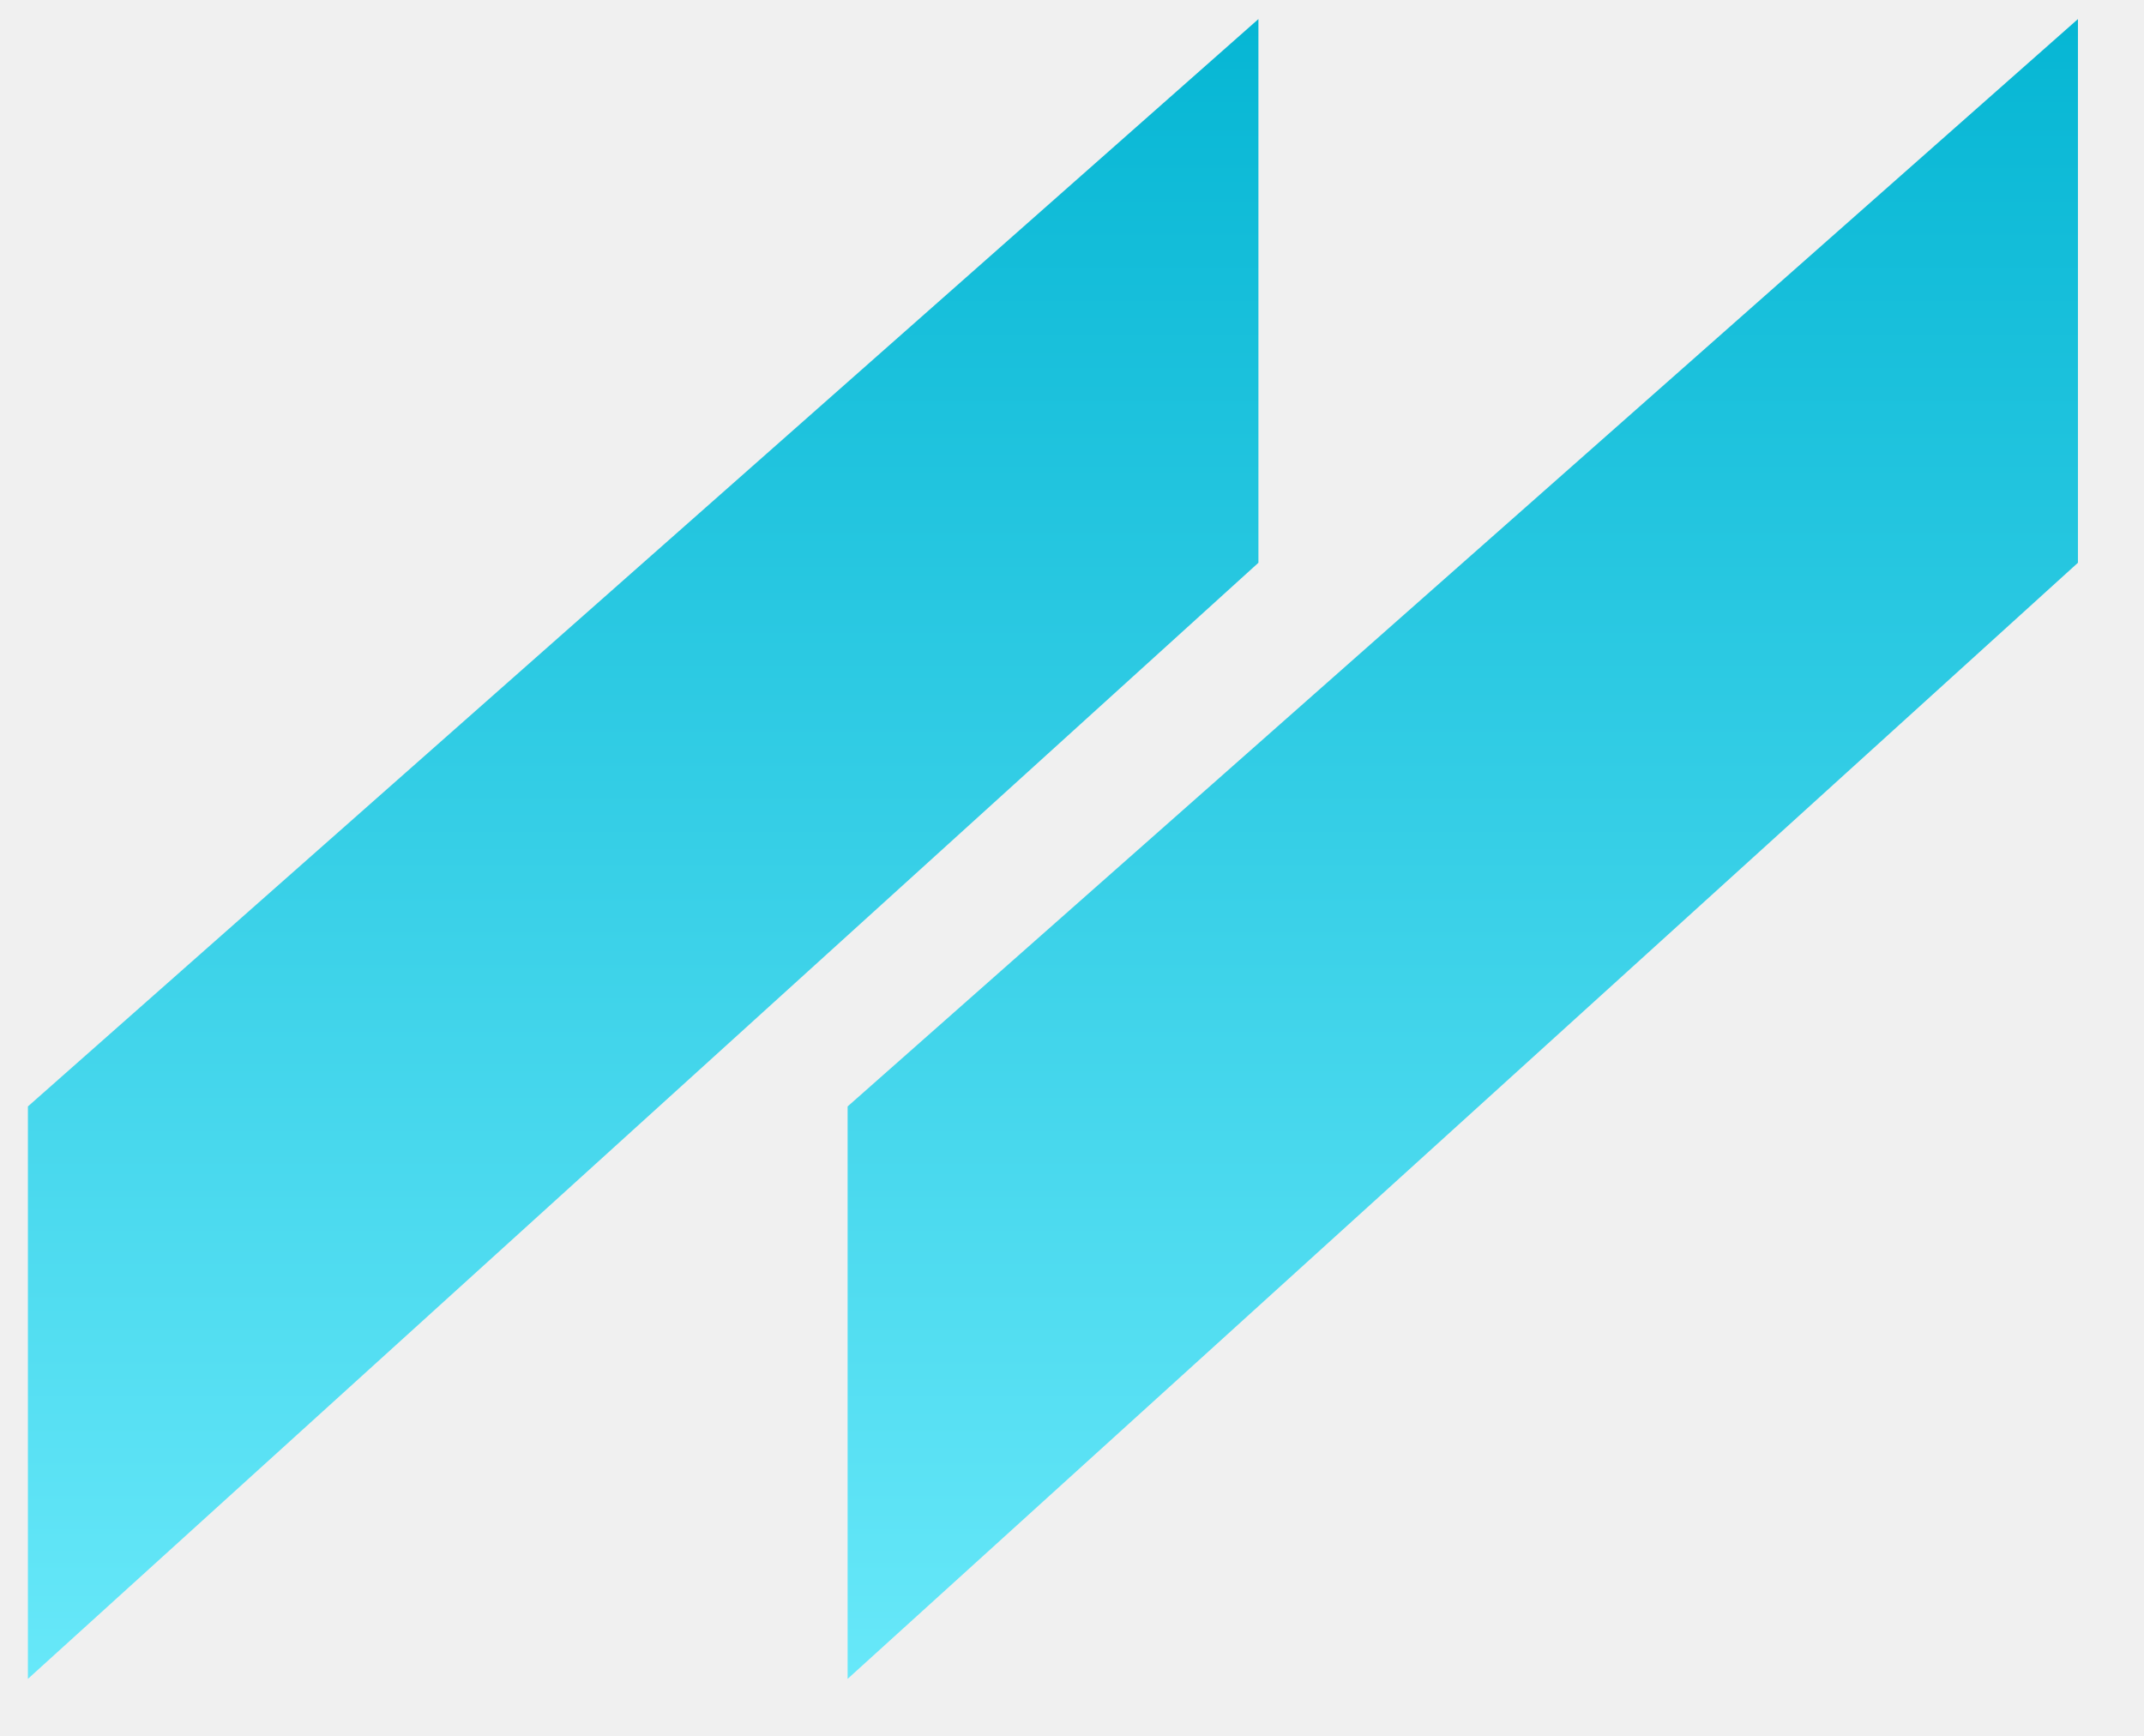
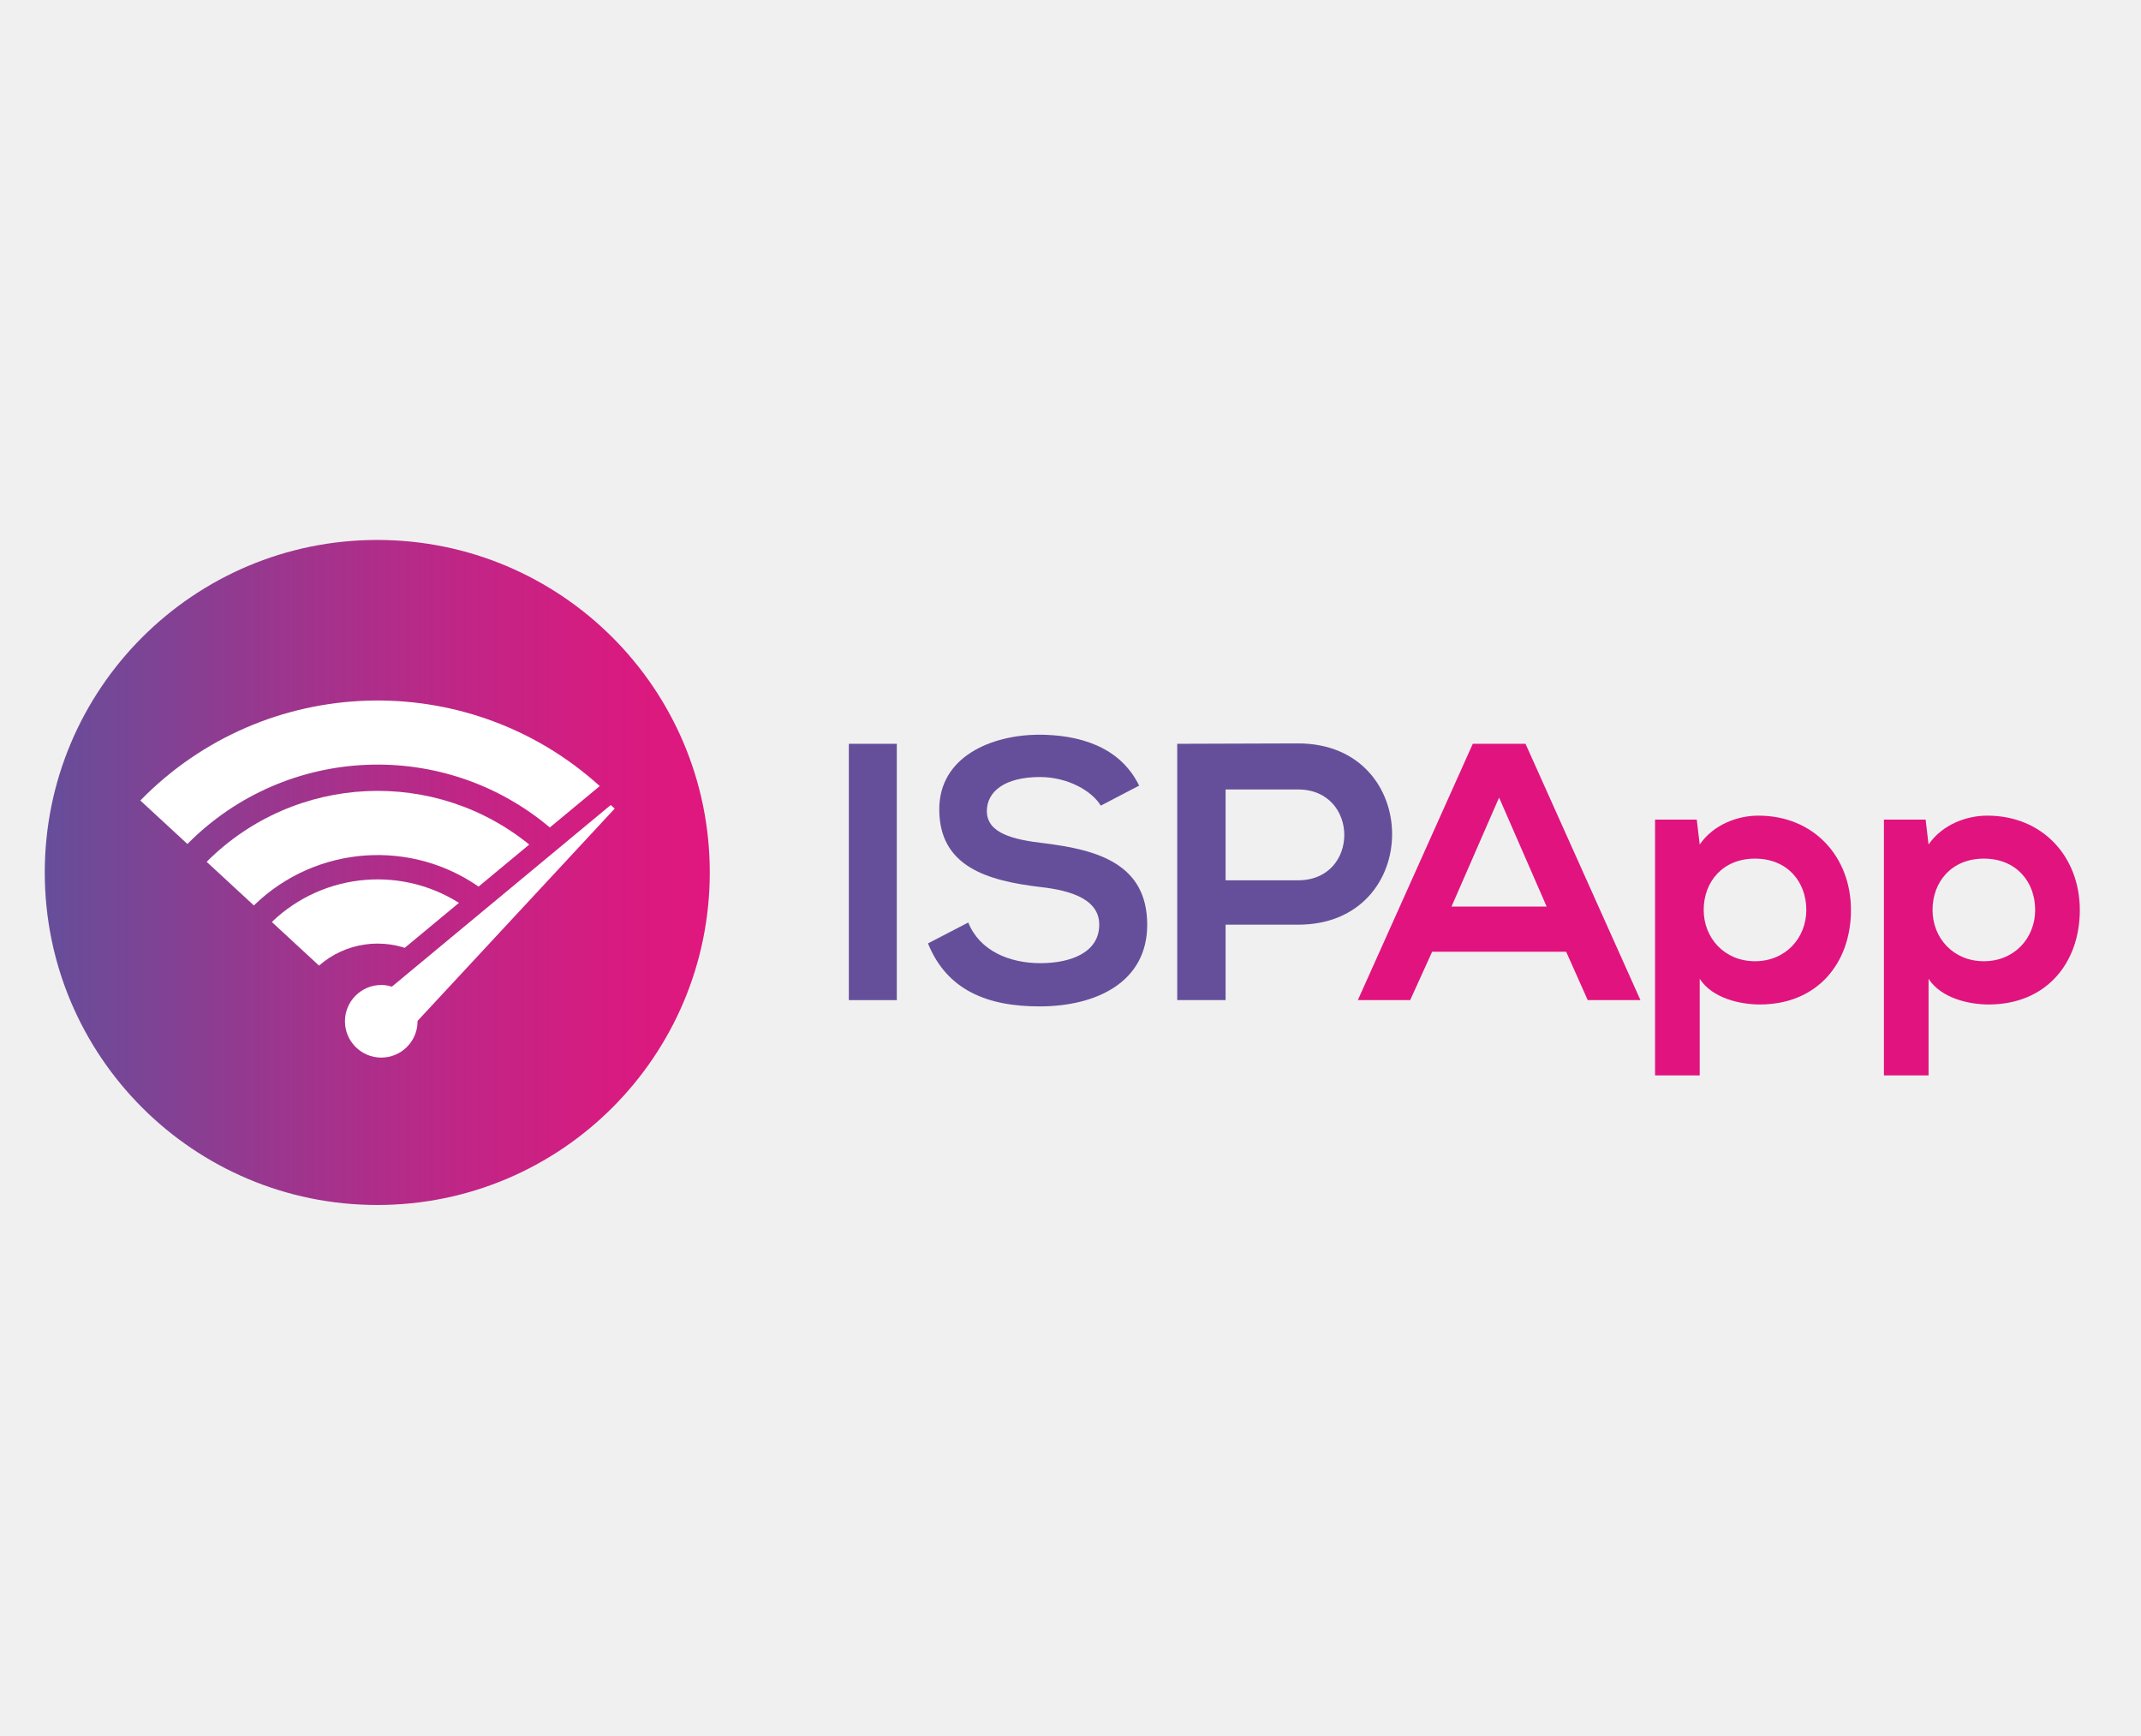
- <svg xmlns="http://www.w3.org/2000/svg" xmlns:xlink="http://www.w3.org/1999/xlink" version="1.1" preserveAspectRatio="xMidYMid meet" viewBox="344.564 330.278 111.737 91.218" width="53.87" height="43.61">
-   <defs>
-     <path d="M453.3 331.28L453.3 359.85L388.64 418.5L388.64 388.42L453.3 331.28Z" id="aFZf6T5ED" />
-     <linearGradient id="gradientb2ThqnP5Op" gradientUnits="userSpaceOnUse" x1="420.97" y1="331.28" x2="420.97" y2="418.5">
-       <stop style="stop-color: #06b6d4;stop-opacity: 1" offset="0%" />
-       <stop style="stop-color: #67e8f9;stop-opacity: 1" offset="100%" />
-     </linearGradient>
-     <path d="M410.23 331.28L410.23 359.85L345.56 418.5L345.56 388.42L410.23 331.28Z" id="a9fehgwfM" />
-     <linearGradient id="gradientk1wNV9Ostb" gradientUnits="userSpaceOnUse" x1="377.89" y1="331.28" x2="377.89" y2="418.5">
-       <stop style="stop-color: #06b6d4;stop-opacity: 1" offset="0%" />
-       <stop style="stop-color: #67e8f9;stop-opacity: 1" offset="100%" />
-     </linearGradient>
-   </defs>
+ <svg xmlns="http://www.w3.org/2000/svg" xmlns:xlink="http://www.w3.org/1999/xlink" version="1.1" id="Capa_1" width="106.87" height="86.61" viewBox="0 0 1669 581" style="enable-background:new 0 0 1669 581;" xml:space="preserve">
+   <style type="text/css">
+ 	.st0{fill:url(#SVGID_1_);}
+ 	.st1{fill:#FFFFFF;}
+ 	.st2{clip-path:url(#SVGID_3_);}
+ 	.st3{enable-background:new    ;}
+ 	.st4{fill:#654F9A;}
+ 	.st5{fill:#E1137E;}
+ </style>
+   <linearGradient id="SVGID_1_" gradientUnits="userSpaceOnUse" x1="34.9" y1="287.71" x2="553.26" y2="287.71" gradientTransform="matrix(1 0 0 -1 0 582)">
+     <stop offset="0" style="stop-color:#654E9A" />
+     <stop offset="0.32" style="stop-color:#97388F" />
+     <stop offset="0.62" style="stop-color:#BF2686" />
+     <stop offset="0.85" style="stop-color:#D71B80" />
+     <stop offset="1" style="stop-color:#E0177E" />
+   </linearGradient>
+   <circle class="st0" cx="294.1" cy="294.3" r="259.2" />
+   <path class="st1" d="M297.2,382c-15.6,0-28.3,12.7-28.3,28.3c0,15.6,12.7,28.3,28.3,28.3c15.4,0,28-12.3,28.3-27.8V410l153.7-165.5  l-3.1-2.8L305.5,383.3l-1.2-0.3C302,382.3,299.6,382,297.2,382z" />
  <g>
-     <g>
-       <use xlink:href="#aFZf6T5ED" opacity="1" fill="url(#gradientb2ThqnP5Op)" />
-     </g>
-     <g>
-       <use xlink:href="#a9fehgwfM" opacity="1" fill="url(#gradientk1wNV9Ostb)" />
+     <defs>
+       <polygon id="SVGID_2_" points="467.6,226.9 298.8,366.9 211.9,384.4 88.3,236.4 129.3,191.9 221.5,116.5 493.7,143.4   " />
+     </defs>
+     <clipPath id="SVGID_3_">
+       <use xlink:href="#SVGID_2_" style="overflow:visible;" />
+     </clipPath>
+     <g class="st2">
+       <path class="st1" d="M211.9,332.9l36.8,34c20.5-18,49.7-22.2,74.5-10.9l39.1-35C315.8,288.6,252.8,293.6,211.9,332.9z" />
+       <path class="st1" d="M161.1,286l36.8,34c48.6-47.4,124.5-52.5,178.9-12l37.8-33.8C339.8,211.9,229.9,217.1,161.1,286z" />
+       <path class="st1" d="M109.4,238.2l36.7,33.9c77-77.8,200.9-82.9,284-11.6l37.5-33.5C364.6,133.8,206.4,138.8,109.4,238.2z" />
    </g>
  </g>
+   <g class="st3">
+     <path class="st4" d="M661.7,393.8V194h37.4v199.8H661.7z" />
+   </g>
+   <g class="st3">
+     <path class="st4" d="M858.1,242.2c-6.8-11.4-25.7-22.3-47.4-22.3c-28,0-41.4,11.7-41.4,26.5c0,17.4,20.5,22.3,44.5,25.1   c41.7,5.1,80.5,16,80.5,63.6c0,44.5-39.4,63.6-83.9,63.6c-40.8,0-72.2-12.6-87-49.1l31.4-16.3c8.8,22,32,31.7,56.2,31.7   c23.7,0,45.9-8.3,45.9-30c0-18.8-19.7-26.5-46.2-29.4c-40.8-4.9-78.5-15.7-78.5-60.5c0-41.1,40.5-57.9,77.3-58.2   c31.1,0,63.4,8.8,78.5,39.7L858.1,242.2z" />
+     <path class="st4" d="M1011.9,335h-56.5v58.8h-37.7V194c31.4,0,62.8-0.3,94.2-0.3C1109.5,193.7,1109.8,335,1011.9,335z M955.4,300.4   h56.5c48.2,0,47.9-70.8,0-70.8h-56.5V300.4z" />
+   </g>
+   <g class="st3">
+     <path class="st5" d="M1220.9,356.1h-104.5l-17.1,37.7h-40.8l89.6-199.8h41.1l89.6,199.8h-41.1L1220.9,356.1z M1168.6,235.9   l-37.1,85h74.2L1168.6,235.9z" />
+     <path class="st5" d="M1290.2,452.5V253.1h32.5l2.3,19.4c10.8-15.7,29.7-22.5,45.7-22.5c43.4,0,72.2,32.2,72.2,73.6   c0,41.1-26,73.6-71.1,73.6c-14.8,0-36.8-4.6-46.8-20v75.3H1290.2z M1408.1,323.5c0-22-14.8-40-40-40c-25.1,0-40,18-40,40   s16.3,40,40,40C1391.8,363.5,1408.1,345.5,1408.1,323.5z" />
+     <path class="st5" d="M1468.6,452.5V253.1h32.5l2.3,19.4c10.8-15.7,29.7-22.5,45.7-22.5c43.4,0,72.2,32.2,72.2,73.6   c0,41.1-26,73.6-71.1,73.6c-14.8,0-36.8-4.6-46.8-20v75.3H1468.6z M1586.5,323.5c0-22-14.8-40-40-40c-25.1,0-40,18-40,40   s16.3,40,40,40C1570.2,363.5,1586.5,345.5,1586.5,323.5z" />
+   </g>
</svg>
